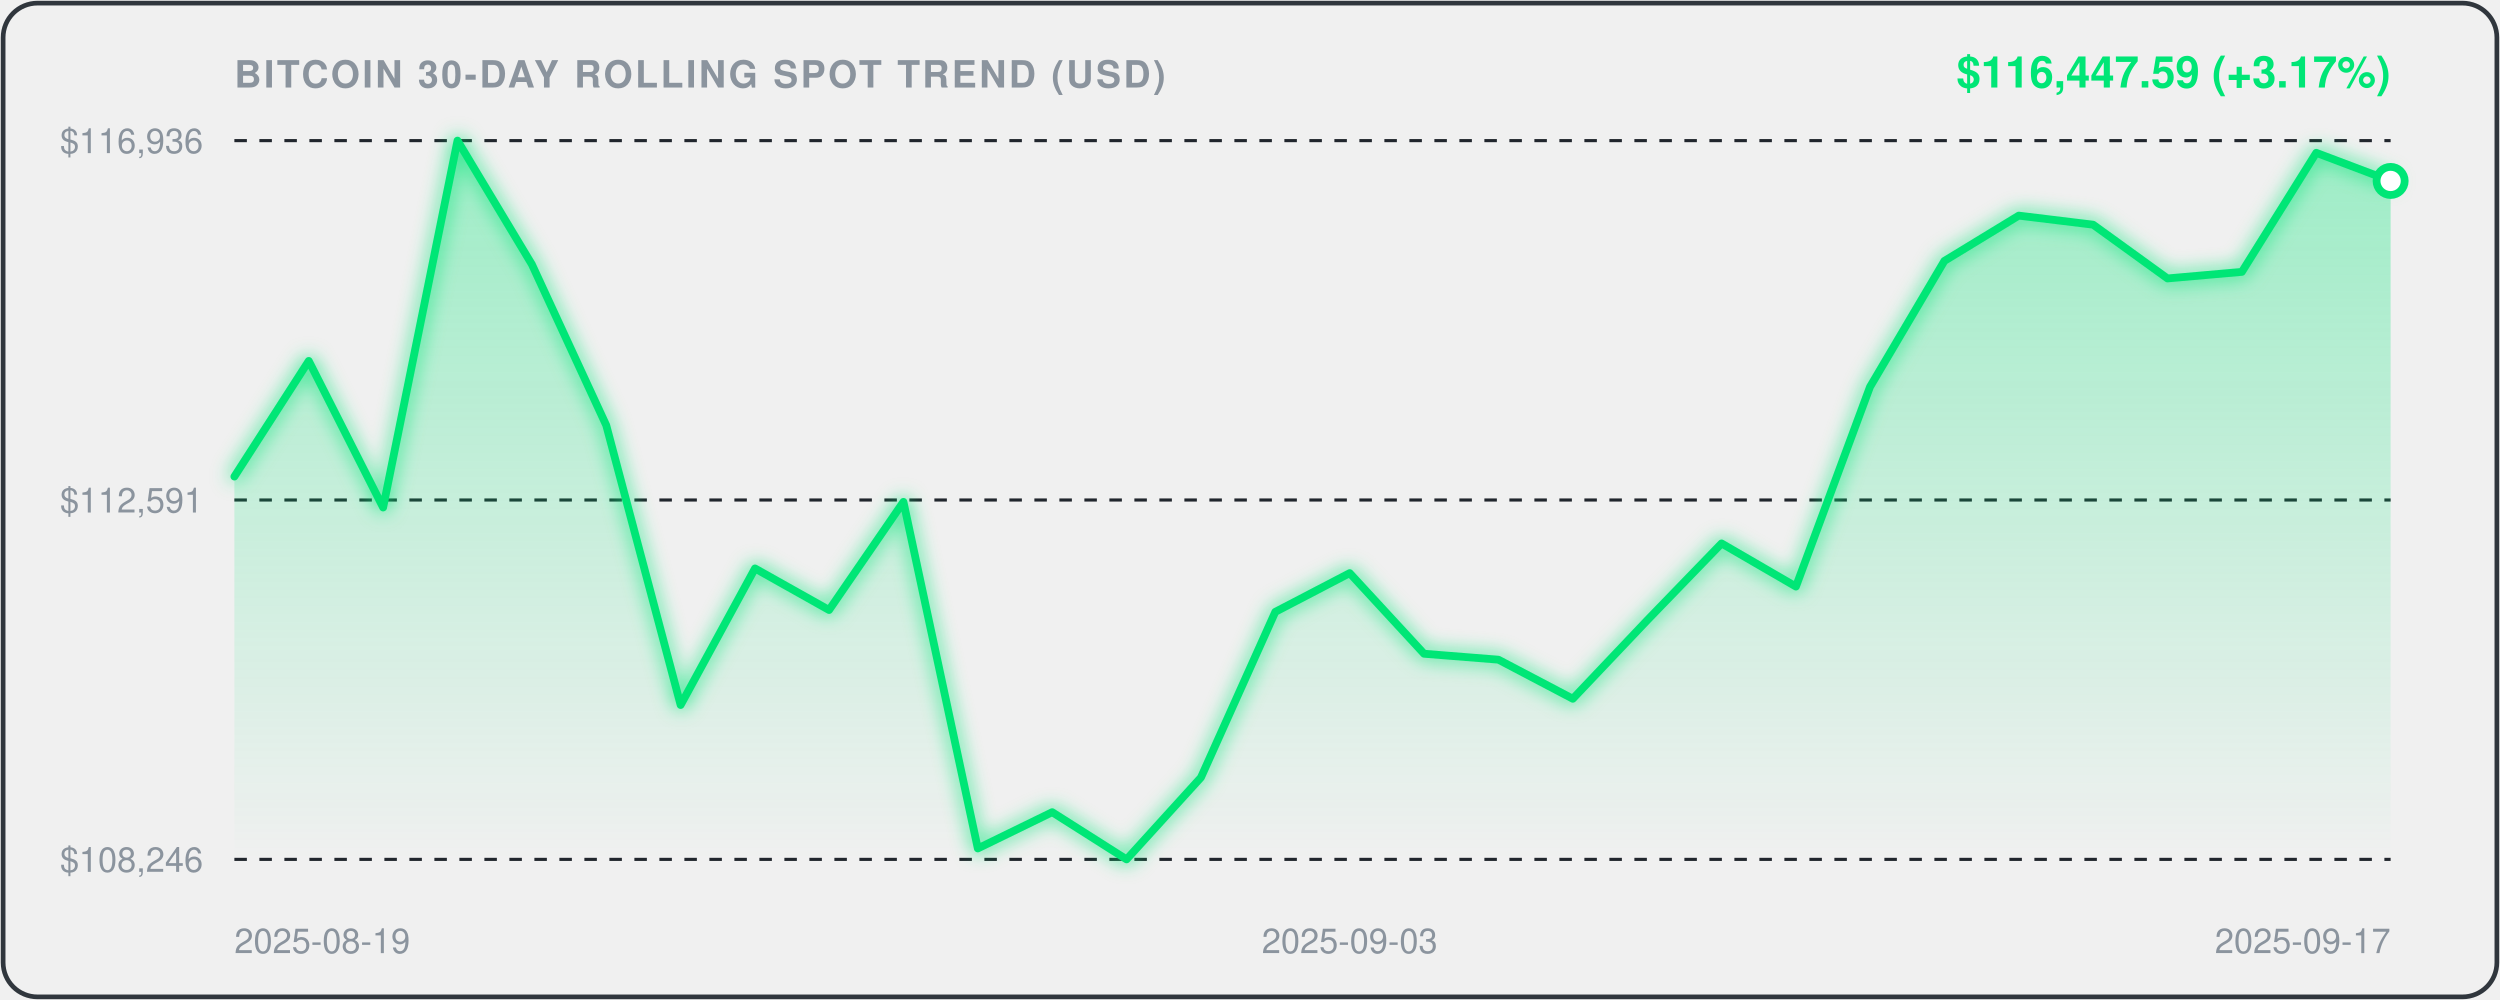
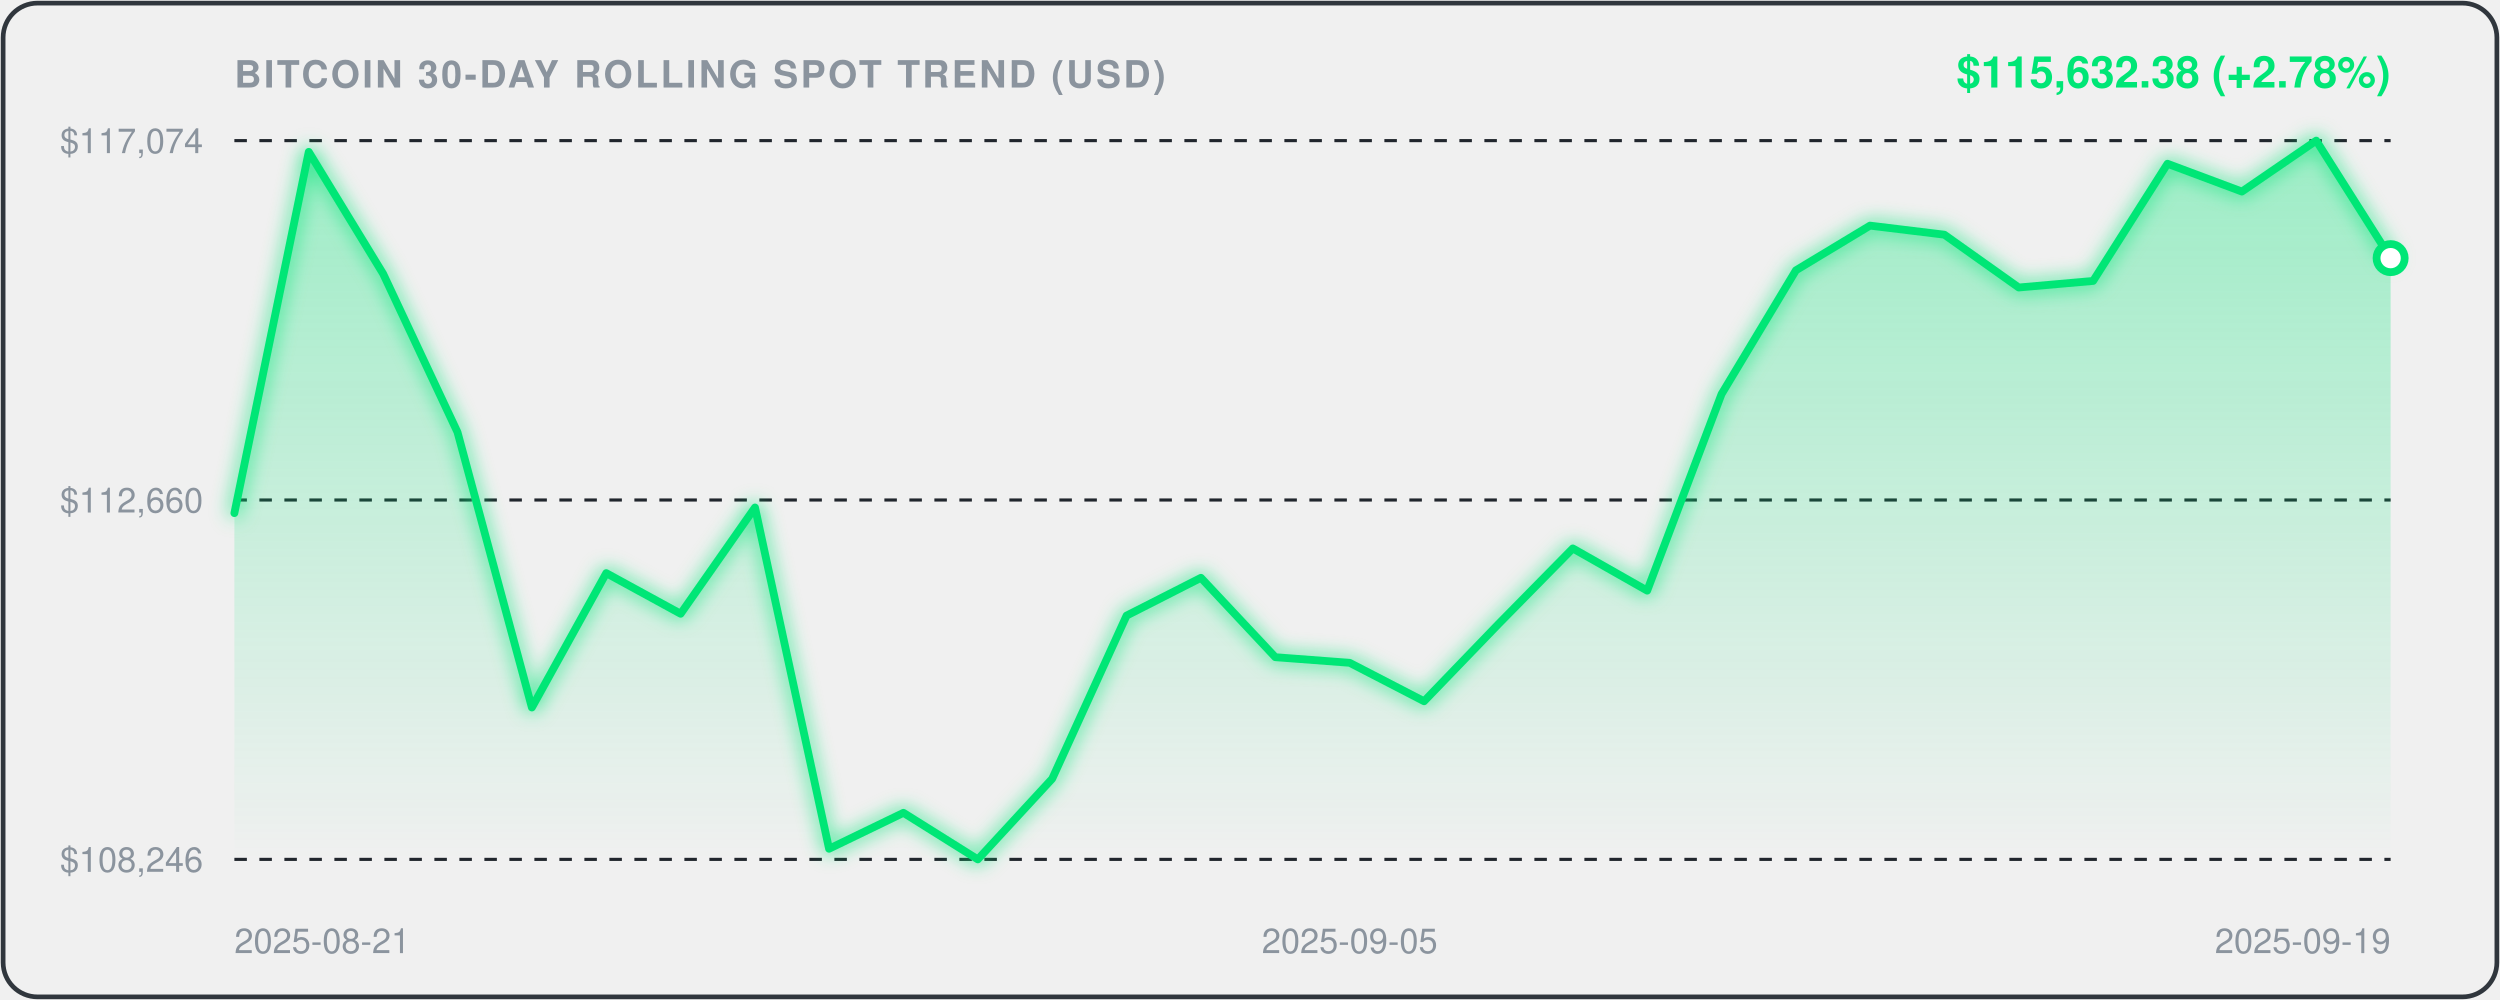
<svg xmlns="http://www.w3.org/2000/svg" viewBox="0 0 800 320" width="100%" height="100%" style="background:#0d1117;border-radius:12px;font-family:-apple-system,BlinkMacSystemFont,'Segoe UI',Helvetica,Arial,sans-serif;">
  <defs>
    <linearGradient id="areaGrad" x1="0" y1="0" x2="0" y2="1">
      <stop offset="0%" stop-color="rgba(0, 230, 118, 0.35)" />
      <stop offset="100%" stop-color="rgba(0, 230, 118, 0.0)" />
    </linearGradient>
    <filter id="glow" x="-20%" y="-20%" width="140%" height="140%">
      <feGaussianBlur stdDeviation="3" result="blur" />
      <feComposite in="SourceGraphic" in2="blur" operator="over" />
    </filter>
  </defs>
  <rect x="1" y="1" width="798" height="318" rx="11" fill="none" stroke="#30363d" stroke-width="1.5" />
  <text x="75" y="28" fill="#8b949e" font-size="12" font-weight="600" letter-spacing="0.8">BITCOIN 30-DAY ROLLING SPOT TREND (USD)</text>
-   <text x="765" y="28" text-anchor="end" fill="#00E676" font-size="14" font-weight="700">$116,447.59 (+3.17%)</text>
+   <text x="765" y="28" text-anchor="end" fill="#00E676" font-size="14" font-weight="700">$115,632.38 (+2.78%)</text>
  <line x1="75" y1="45" x2="765" y2="45" stroke="#21262d" stroke-width="1" stroke-dasharray="4,4" />
-   <text x="65" y="49" text-anchor="end" fill="#8b949e" font-size="11">$116,936</text>
+   <text x="65" y="49" text-anchor="end" fill="#8b949e" font-size="11">$117,074</text>
  <line x1="75" y1="160.0" x2="765" y2="160.0" stroke="#21262d" stroke-width="1" stroke-dasharray="4,4" />
-   <text x="65" y="164.0" text-anchor="end" fill="#8b949e" font-size="11">$112,591</text>
+   <text x="65" y="164.0" text-anchor="end" fill="#8b949e" font-size="11">$112,660</text>
  <line x1="75" y1="275" x2="765" y2="275" stroke="#21262d" stroke-width="1" stroke-dasharray="4,4" />
  <text x="65" y="279" text-anchor="end" fill="#8b949e" font-size="11">$108,246</text>
-   <path d="M 75.0,152.5 L 98.8,115.5 L 122.6,162.4 L 146.4,45.0 L 170.2,84.6 L 194.0,136.1 L 217.8,225.6 L 241.6,181.9 L 265.3,195.2 L 289.1,160.6 L 312.9,271.5 L 336.7,259.9 L 360.5,275.0 L 384.3,248.8 L 408.1,195.8 L 431.9,183.4 L 455.7,209.2 L 479.5,211.1 L 503.3,223.6 L 527.1,198.5 L 550.9,173.9 L 574.7,187.7 L 598.4,123.8 L 622.2,83.5 L 646.0,69.0 L 669.8,71.9 L 693.6,89.1 L 717.4,87.0 L 741.2,48.9 L 765.0,57.9 L 765.0,275.0 L 75.0,275.0 Z" fill="url(#areaGrad)" />
-   <path d="M 75.0,152.5 L 98.8,115.5 L 122.6,162.4 L 146.4,45.0 L 170.2,84.6 L 194.0,136.1 L 217.8,225.6 L 241.6,181.9 L 265.3,195.2 L 289.1,160.6 L 312.9,271.5 L 336.7,259.9 L 360.5,275.0 L 384.3,248.8 L 408.1,195.8 L 431.9,183.4 L 455.7,209.2 L 479.5,211.1 L 503.3,223.6 L 527.1,198.5 L 550.9,173.9 L 574.7,187.7 L 598.4,123.8 L 622.2,83.5 L 646.0,69.0 L 669.8,71.9 L 693.6,89.1 L 717.4,87.0 L 741.2,48.9 L 765.0,57.9" fill="none" stroke="#00E676" stroke-width="2.5" stroke-linecap="round" stroke-linejoin="round" filter="url(#glow)" />
-   <circle cx="765.0" cy="57.9" r="4.5" fill="#ffffff" stroke="#00E676" stroke-width="2.5" />
-   <text x="75.0" y="305" fill="#8b949e" font-size="11" text-anchor="start">2025-08-19</text>
-   <text x="431.9" y="305" fill="#8b949e" font-size="11" text-anchor="middle">2025-09-03</text>
-   <text x="765.0" y="305" fill="#8b949e" font-size="11" text-anchor="end">2025-09-17</text>
+   <path d="M 75.0,164.2 L 98.8,48.6 L 122.6,87.6 L 146.4,138.3 L 170.2,226.4 L 194.0,183.4 L 217.8,196.4 L 241.6,162.4 L 265.3,271.6 L 289.1,260.1 L 312.9,275.0 L 336.7,249.2 L 360.5,197.0 L 384.3,184.9 L 408.1,210.3 L 431.9,212.1 L 455.7,224.4 L 479.5,199.7 L 503.3,175.5 L 527.1,189.0 L 550.9,126.1 L 574.7,86.5 L 598.4,72.2 L 622.2,75.1 L 646.0,92.0 L 669.8,89.9 L 693.6,52.4 L 717.4,61.3 L 741.2,45.0 L 765.0,82.6 L 765.0,275.0 L 75.0,275.0 Z" fill="url(#areaGrad)" />
+   <path d="M 75.0,164.2 L 98.8,48.6 L 122.6,87.6 L 146.4,138.3 L 170.2,226.4 L 194.0,183.4 L 217.8,196.4 L 241.6,162.4 L 265.3,271.6 L 289.1,260.1 L 312.9,275.0 L 336.7,249.2 L 360.5,197.0 L 384.3,184.9 L 408.1,210.3 L 431.9,212.1 L 455.7,224.4 L 479.5,199.7 L 503.3,175.5 L 527.1,189.0 L 550.9,126.1 L 574.7,86.5 L 598.4,72.2 L 622.2,75.1 L 646.0,92.0 L 669.8,89.9 L 693.6,52.4 L 717.4,61.3 L 741.2,45.0 L 765.0,82.6" fill="none" stroke="#00E676" stroke-width="2.5" stroke-linecap="round" stroke-linejoin="round" filter="url(#glow)" />
+   <circle cx="765.0" cy="82.6" r="4.5" fill="#ffffff" stroke="#00E676" stroke-width="2.5" />
+   <text x="75.0" y="305" fill="#8b949e" font-size="11" text-anchor="start">2025-08-21</text>
+   <text x="431.9" y="305" fill="#8b949e" font-size="11" text-anchor="middle">2025-09-05</text>
+   <text x="765.0" y="305" fill="#8b949e" font-size="11" text-anchor="end">2025-09-19</text>
</svg>
